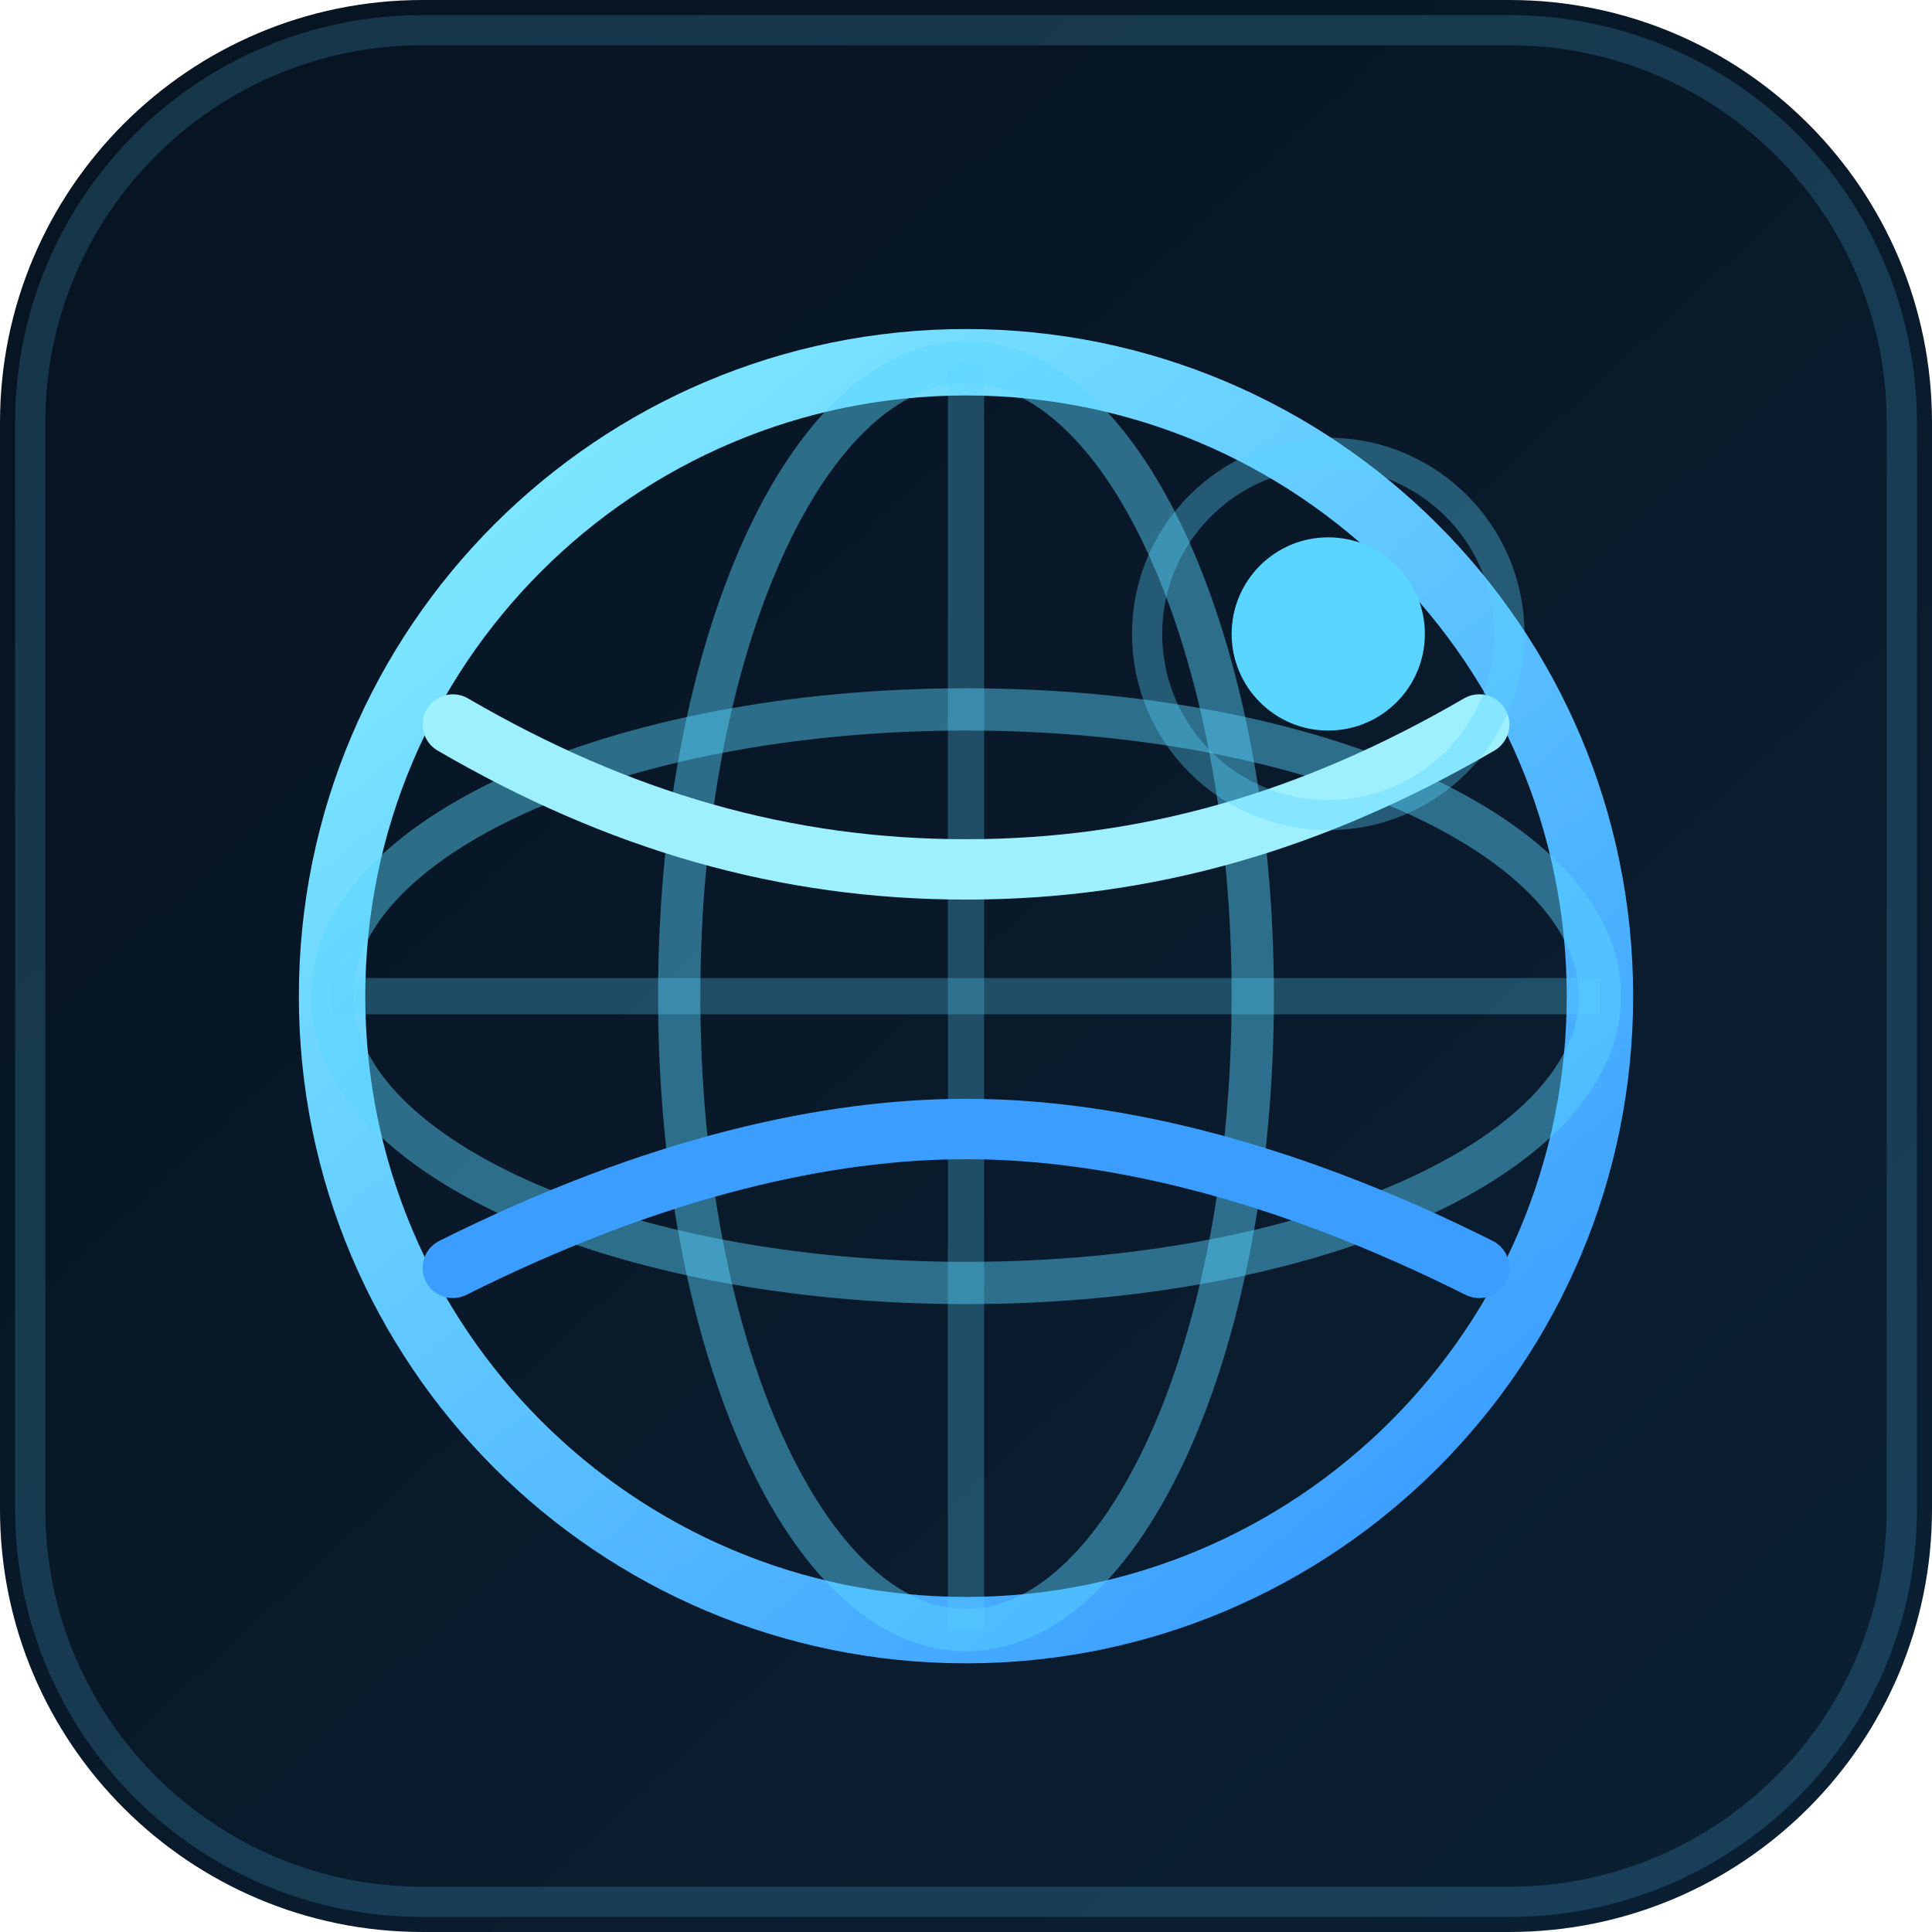
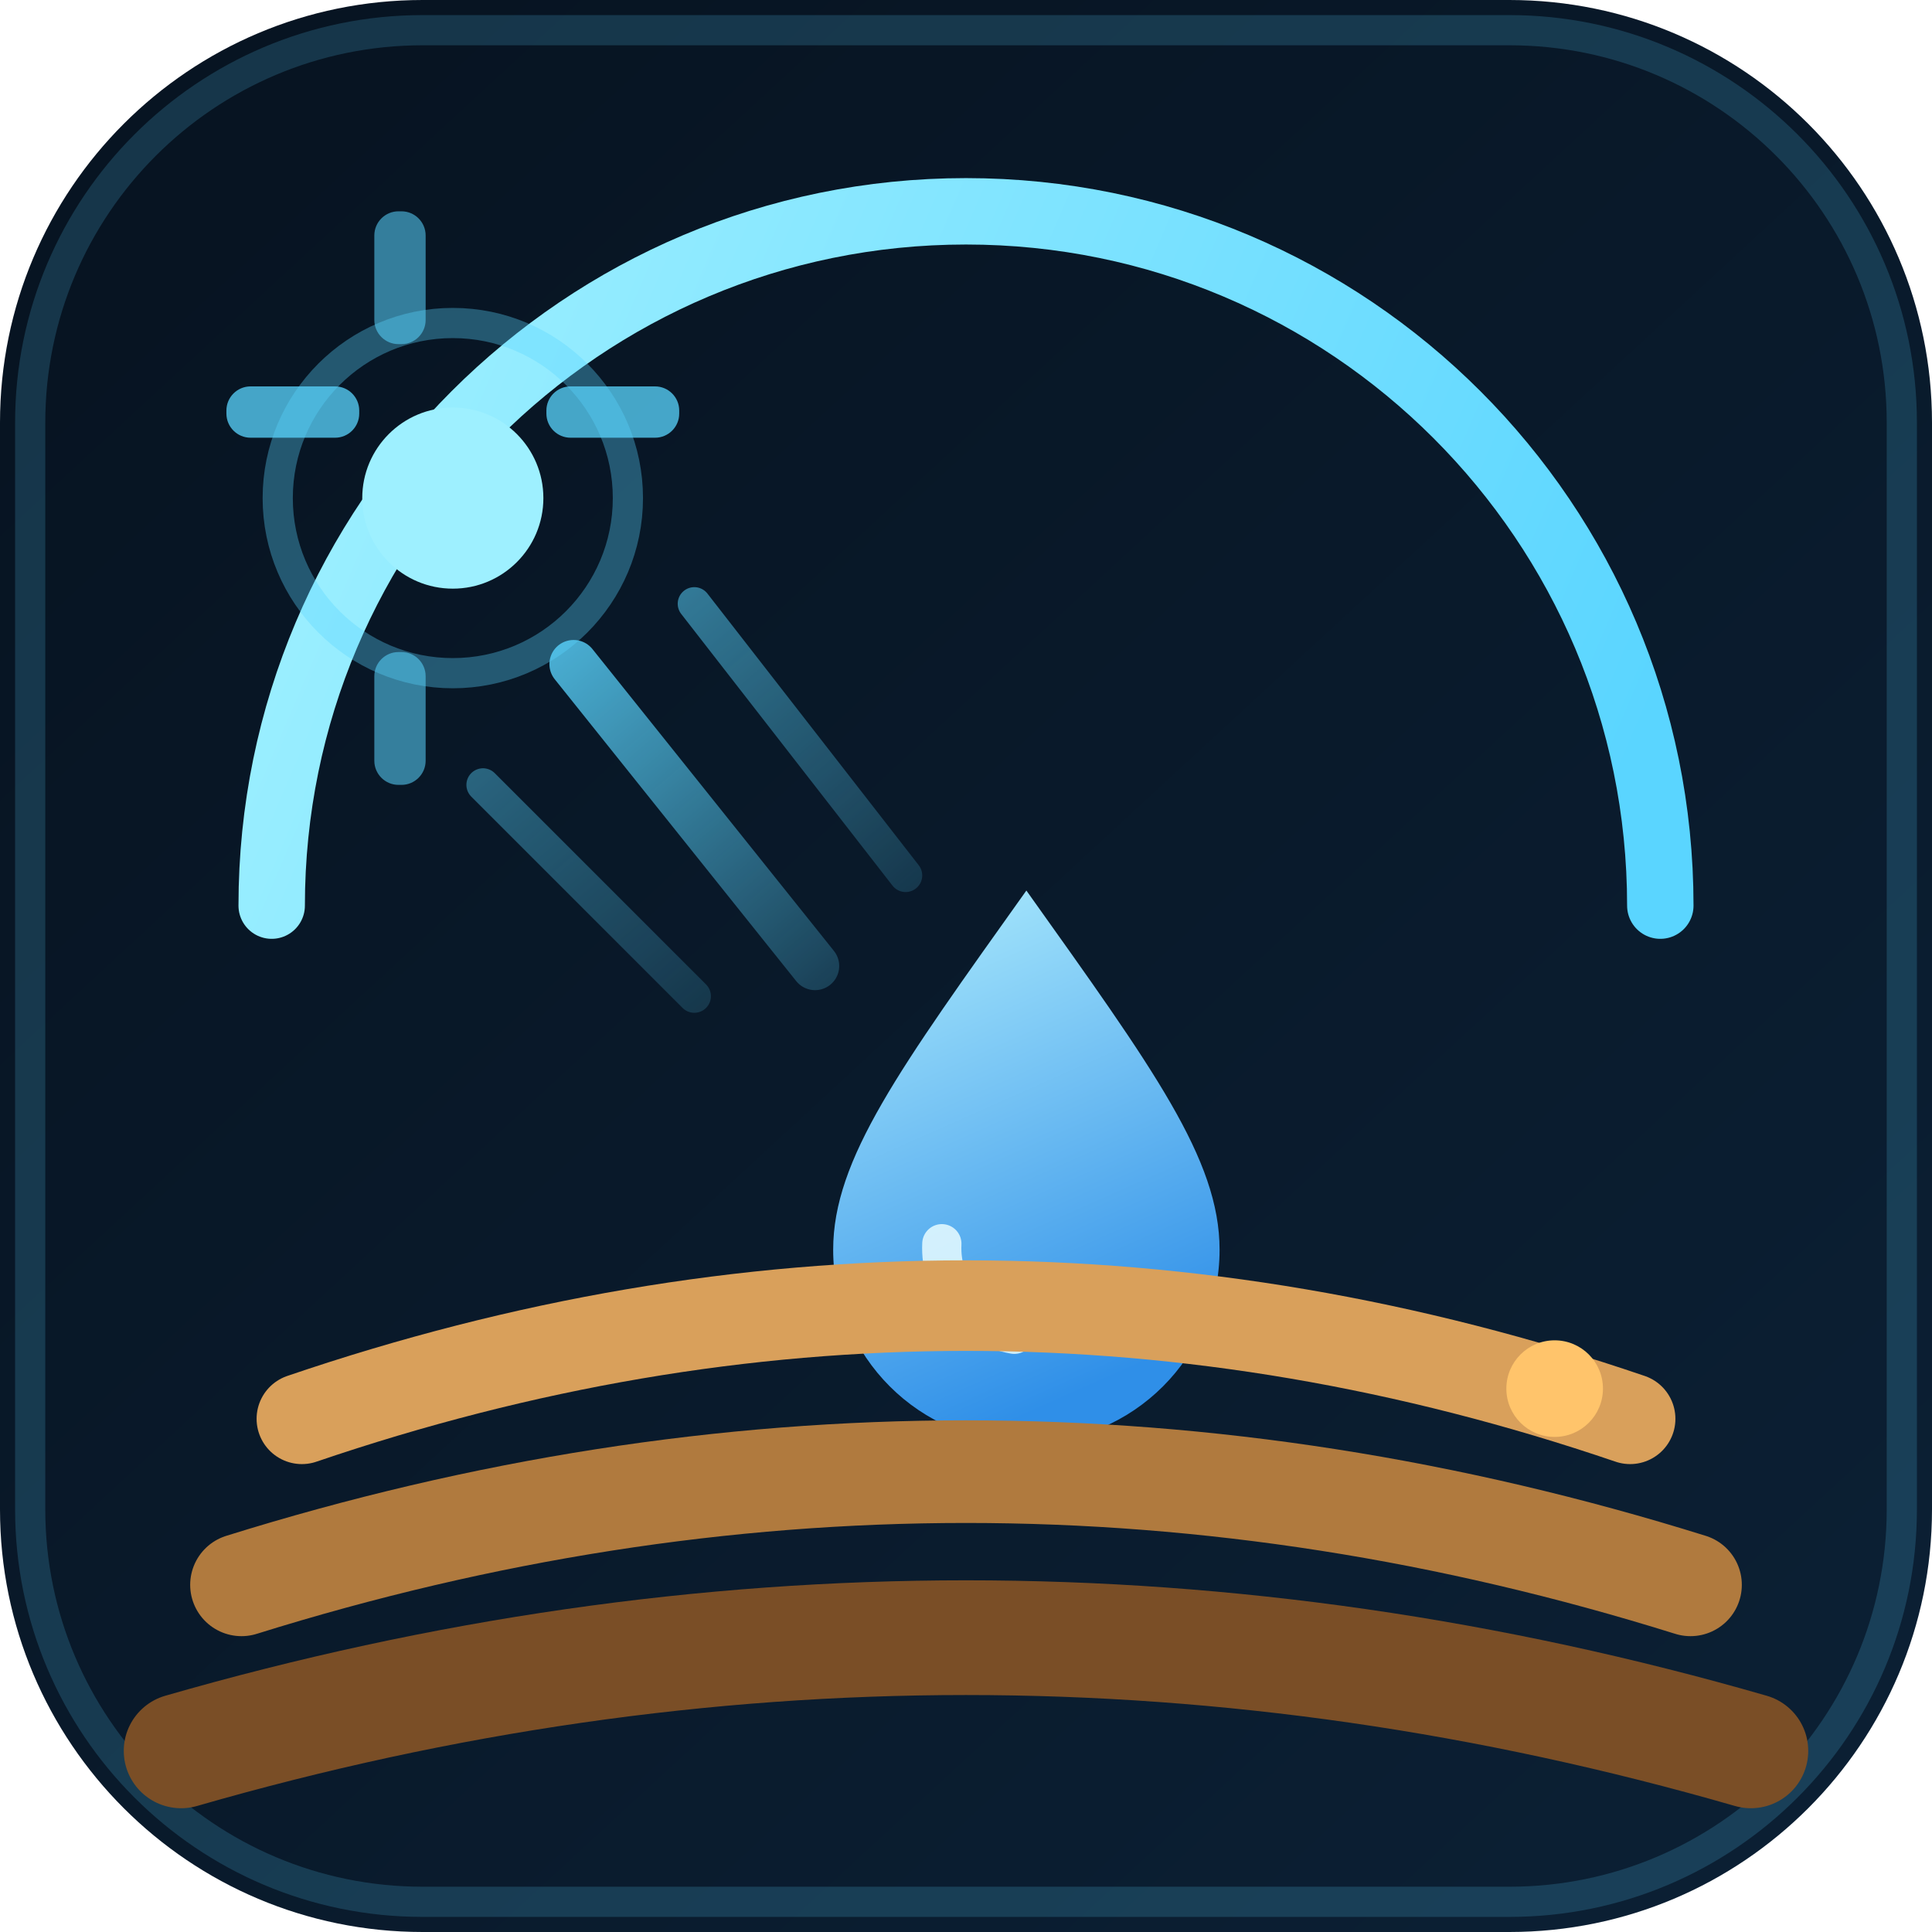
- <svg xmlns="http://www.w3.org/2000/svg" viewBox="0 0 64 64" fill="none" role="img" aria-label="CGDA">
+ <svg xmlns="http://www.w3.org/2000/svg" viewBox="0 0 64 64" fill="none" role="img" aria-label="SGFS">
  <defs>
    <linearGradient id="bg" x1="8" y1="6" x2="56" y2="58" gradientUnits="userSpaceOnUse">
      <stop stop-color="#071422" />
      <stop offset="1" stop-color="#0b1f33" />
    </linearGradient>
-     <linearGradient id="glow" x1="18" y1="14" x2="48" y2="50" gradientUnits="userSpaceOnUse">
-       <stop stop-color="#7ee8ff" />
-       <stop offset="1" stop-color="#3b9eff" />
+     <linearGradient id="orbit" x1="10" y1="12" x2="52" y2="30" gradientUnits="userSpaceOnUse">
+       <stop stop-color="#9ef0ff" />
+       <stop offset="1" stop-color="#5ad5ff" />
+     </linearGradient>
+     <linearGradient id="drop" x1="28" y1="28" x2="36" y2="46" gradientUnits="userSpaceOnUse">
+       <stop stop-color="#b8f4ff" />
+       <stop offset="1" stop-color="#2f8fe8" />
+     </linearGradient>
+     <linearGradient id="beam" x1="18" y1="20" x2="30" y2="34" gradientUnits="userSpaceOnUse">
+       <stop stop-color="#5ad5ff" stop-opacity="0.85" />
+       <stop offset="1" stop-color="#5ad5ff" stop-opacity="0.1" />
    </linearGradient>
  </defs>
  <rect width="64" height="64" rx="14" fill="url(#bg)" />
  <rect x="1" y="1" width="62" height="62" rx="13" stroke="#5ad5ff" stroke-opacity="0.18" />
-   <circle cx="32" cy="33" r="21" stroke="url(#glow)" stroke-width="2.2" />
-   <ellipse cx="32" cy="33" rx="21" ry="9.5" stroke="#5ad5ff" stroke-opacity="0.45" stroke-width="1.4" />
-   <ellipse cx="32" cy="33" rx="9.5" ry="21" stroke="#5ad5ff" stroke-opacity="0.45" stroke-width="1.4" />
-   <path d="M11 33h42" stroke="#5ad5ff" stroke-opacity="0.28" stroke-width="1.2" />
-   <path d="M32 12v42" stroke="#5ad5ff" stroke-opacity="0.28" stroke-width="1.2" />
-   <path d="M15 24c5.5 3.2 11 4.8 17 4.8s11.5-1.6 17-4.8" stroke="#9ef0ff" stroke-width="2" stroke-linecap="round" />
-   <path d="M15 42c6.8-3.4 12.5-4.6 17-4.6s10.2 1.2 17 4.6" stroke="#3b9eff" stroke-width="2" stroke-linecap="round" />
-   <circle cx="44" cy="21" r="3.2" fill="#5ad5ff" />
-   <circle cx="44" cy="21" r="6" stroke="#5ad5ff" stroke-opacity="0.35" />
+   <path d="M9 30 A23 23 0 0 1 55 30" stroke="url(#orbit)" stroke-width="2.2" stroke-linecap="round" />
+   <circle cx="15" cy="16.5" r="3" fill="#9ef0ff" />
+   <circle cx="15" cy="16.5" r="5.8" stroke="#5ad5ff" stroke-opacity="0.35" />
+   <rect x="7.5" y="12.8" width="4.4" height="1.7" rx="0.8" fill="#5ad5ff" fill-opacity="0.75" />
+   <rect x="18.1" y="12.8" width="4.4" height="1.7" rx="0.8" fill="#5ad5ff" fill-opacity="0.75" />
+   <rect x="12.4" y="7" width="1.7" height="4.4" rx="0.8" fill="#5ad5ff" fill-opacity="0.55" />
+   <rect x="12.4" y="21.6" width="1.7" height="4.4" rx="0.8" fill="#5ad5ff" fill-opacity="0.55" />
+   <path d="M19 22 L27 32" stroke="url(#beam)" stroke-width="1.6" stroke-linecap="round" />
+   <path d="M23 20 L30 29" stroke="url(#beam)" stroke-width="1.1" stroke-linecap="round" opacity="0.7" />
+   <path d="M16 26 L23 33" stroke="url(#beam)" stroke-width="1.1" stroke-linecap="round" opacity="0.55" />
+   <path d="M34 29.5 C38.2 35.4 40.4 38.4 40.4 41.4 A6.4 6.4 0 1 1 27.6 41.4 C27.6 38.4 29.8 35.4 34 29.5 Z" fill="url(#drop)" />
+   <path d="M31.2 41.2 A2.9 2.9 0 0 0 33.6 44.2" stroke="#e8fbff" stroke-opacity="0.85" stroke-width="1.3" stroke-linecap="round" fill="none" />
+   <path d="M10 47 Q32 39.5 54 47" stroke="#d9a05b" stroke-width="3" stroke-linecap="round" />
+   <path d="M8 52.5 Q32 45 56 52.5" stroke="#b07a3e" stroke-width="3.4" stroke-linecap="round" />
+   <path d="M6 58 Q32 50.5 58 58" stroke="#7a4e26" stroke-width="3.8" stroke-linecap="round" />
+   <circle cx="51.5" cy="46" r="1.6" fill="#ffc46b" />
</svg>
